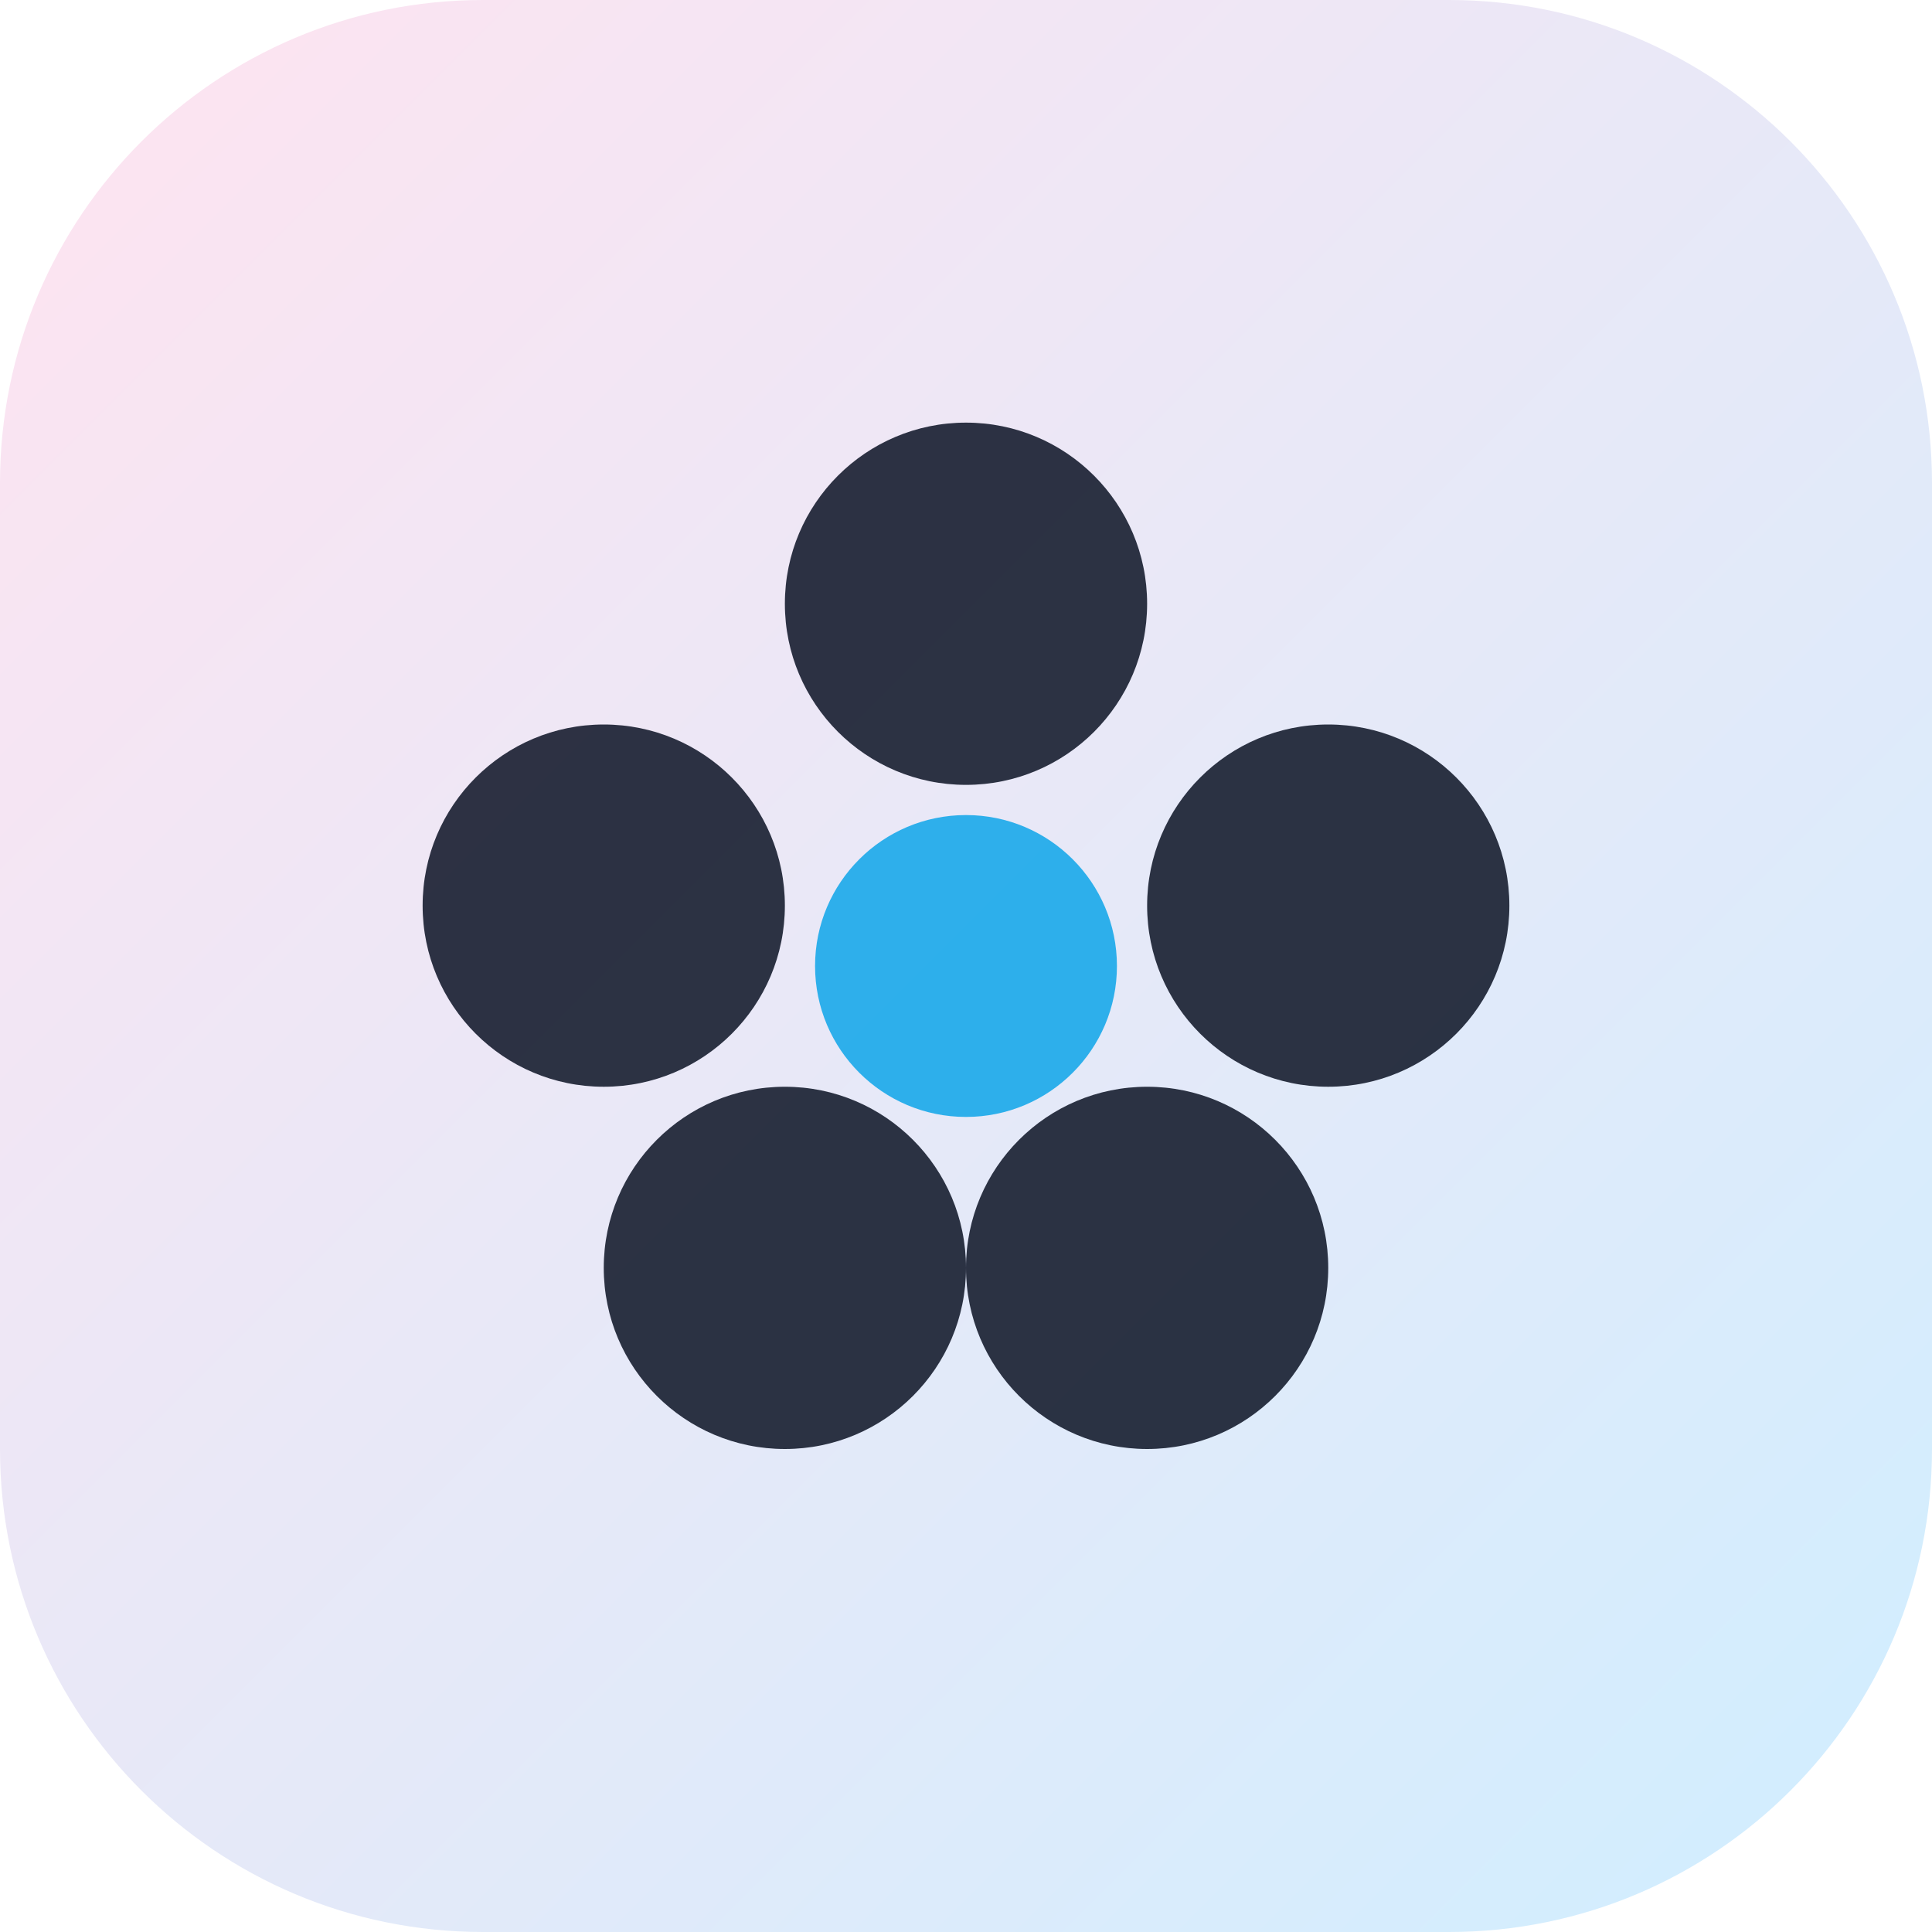
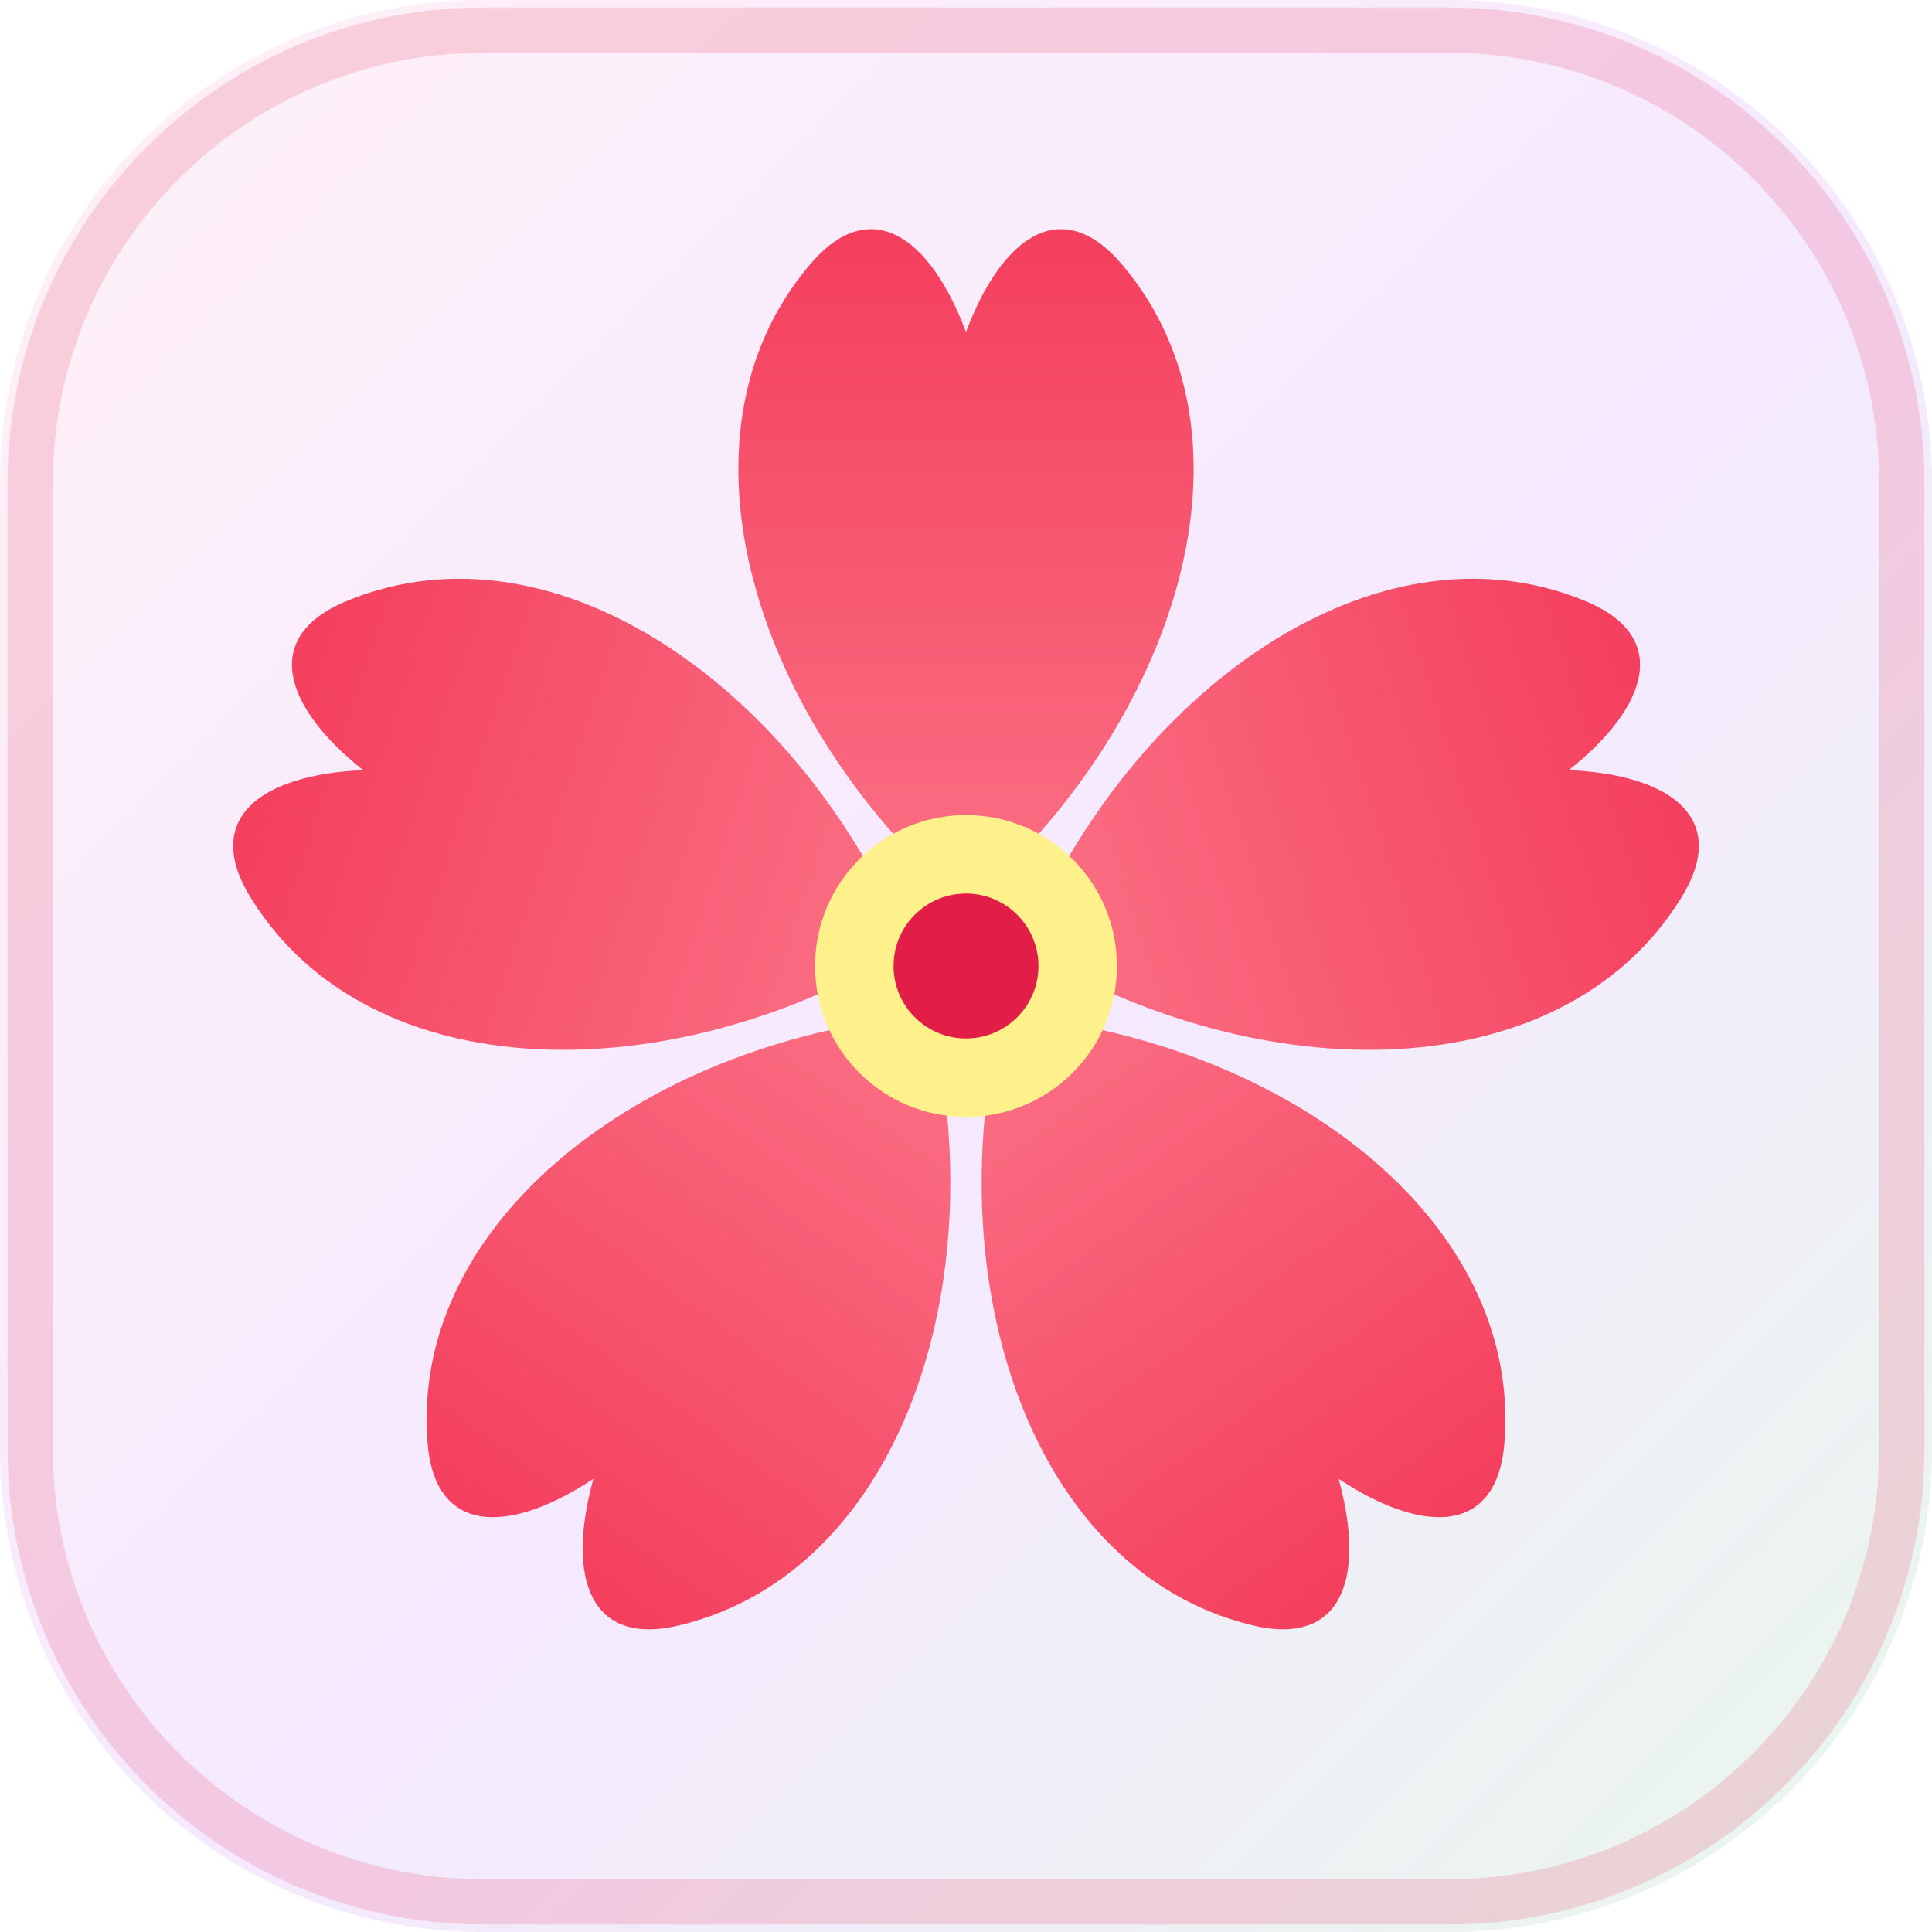
<svg xmlns="http://www.w3.org/2000/svg" viewBox="0 0 64 64">
  <defs>
-     <linearGradient id="g" x1="0%" y1="0%" x2="100%" y2="100%">
-       <stop offset="0%" stop-color="#ffe3f0" />
-       <stop offset="100%" stop-color="#cfeeff" />
+     <linearGradient id="bg" x1="0%" y1="0%" x2="100%" y2="100%">
+       <stop offset="0%" stop-color="#fff0f5" />
+       <stop offset="55%" stop-color="#f5e9ff" />
+       <stop offset="100%" stop-color="#e8f7ec" />
+     </linearGradient>
+     <linearGradient id="petal" x1="0%" y1="0%" x2="0%" y2="100%">
+       <stop offset="0%" stop-color="#f43f5e" />
+       <stop offset="100%" stop-color="#fb7185" />
    </linearGradient>
  </defs>
-   <rect width="64" height="64" rx="16" fill="url(#g)" />
-   <g fill="#0b1224" fill-opacity="0.85">
-     <circle cx="32" cy="20" r="6" />
-     <circle cx="20" cy="30" r="6" />
-     <circle cx="44" cy="30" r="6" />
-     <circle cx="26" cy="42" r="6" />
-     <circle cx="38" cy="42" r="6" />
-     <circle cx="32" cy="32" r="5" fill="#0ea5e9" />
+   <rect width="64" height="64" rx="16" fill="url(#bg)" />
+   <rect x="1" y="1" width="62" height="62" rx="15" fill="none" stroke="#e11d48" stroke-opacity="0.16" stroke-width="1.5" />
+   <g fill="url(#petal)">
+     <path d="M32 30 C25 24 22 14.5 26.8 8.8 C28.8 6.4 30.8 7.8 32 11 C33.2 7.8 35.2 6.4 37.2 8.8 C42 14.5 39 24 32 30 Z" />
+     <path d="M32 30 C25 24 22 14.5 26.8 8.8 C28.8 6.4 30.8 7.8 32 11 C33.2 7.8 35.2 6.4 37.2 8.8 C42 14.5 39 24 32 30 Z" transform="rotate(72 32 32)" />
+     <path d="M32 30 C25 24 22 14.5 26.8 8.8 C28.8 6.4 30.8 7.8 32 11 C33.2 7.8 35.2 6.4 37.2 8.8 C42 14.5 39 24 32 30 Z" transform="rotate(144 32 32)" />
+     <path d="M32 30 C25 24 22 14.5 26.8 8.8 C28.8 6.4 30.8 7.8 32 11 C33.2 7.8 35.2 6.4 37.2 8.8 C42 14.5 39 24 32 30 Z" transform="rotate(216 32 32)" />
+     <path d="M32 30 C25 24 22 14.5 26.8 8.8 C28.8 6.4 30.8 7.8 32 11 C33.2 7.8 35.2 6.4 37.2 8.8 C42 14.5 39 24 32 30 Z" transform="rotate(288 32 32)" />
  </g>
+   <circle cx="32" cy="32" r="5" fill="#fef08a" />
+   <circle cx="32" cy="32" r="2.4" fill="#e11d48" />
</svg>
